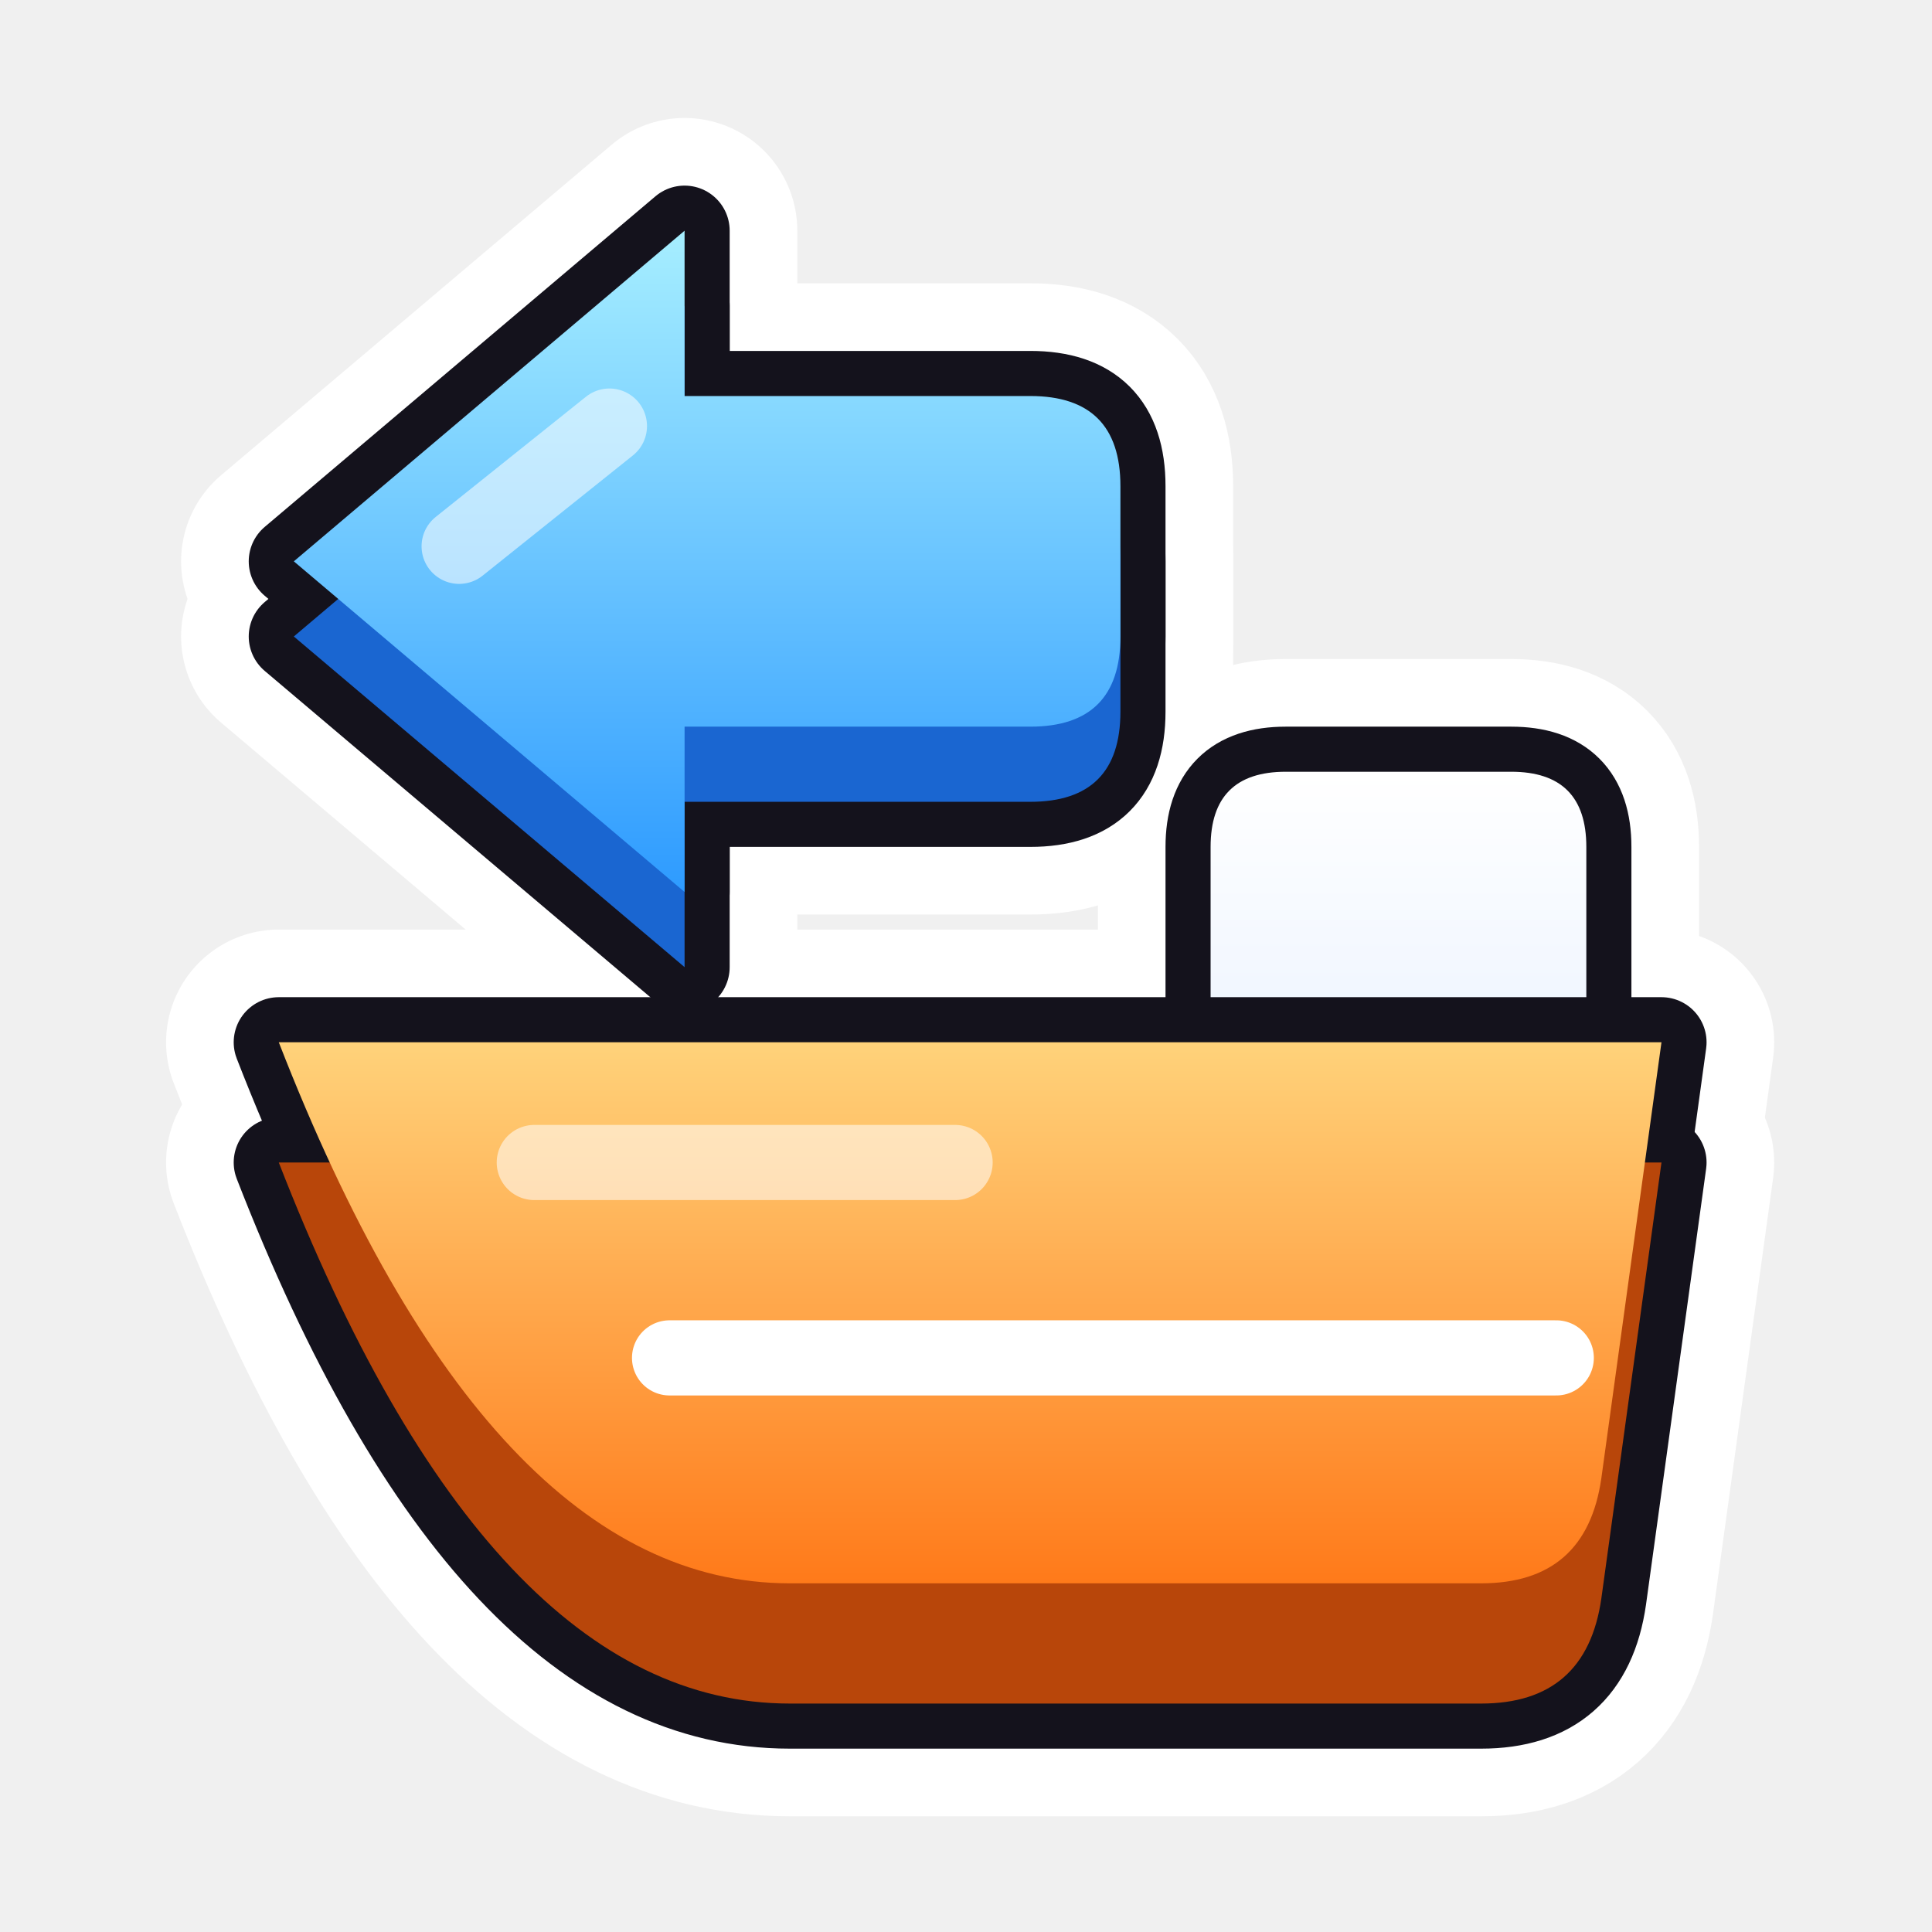
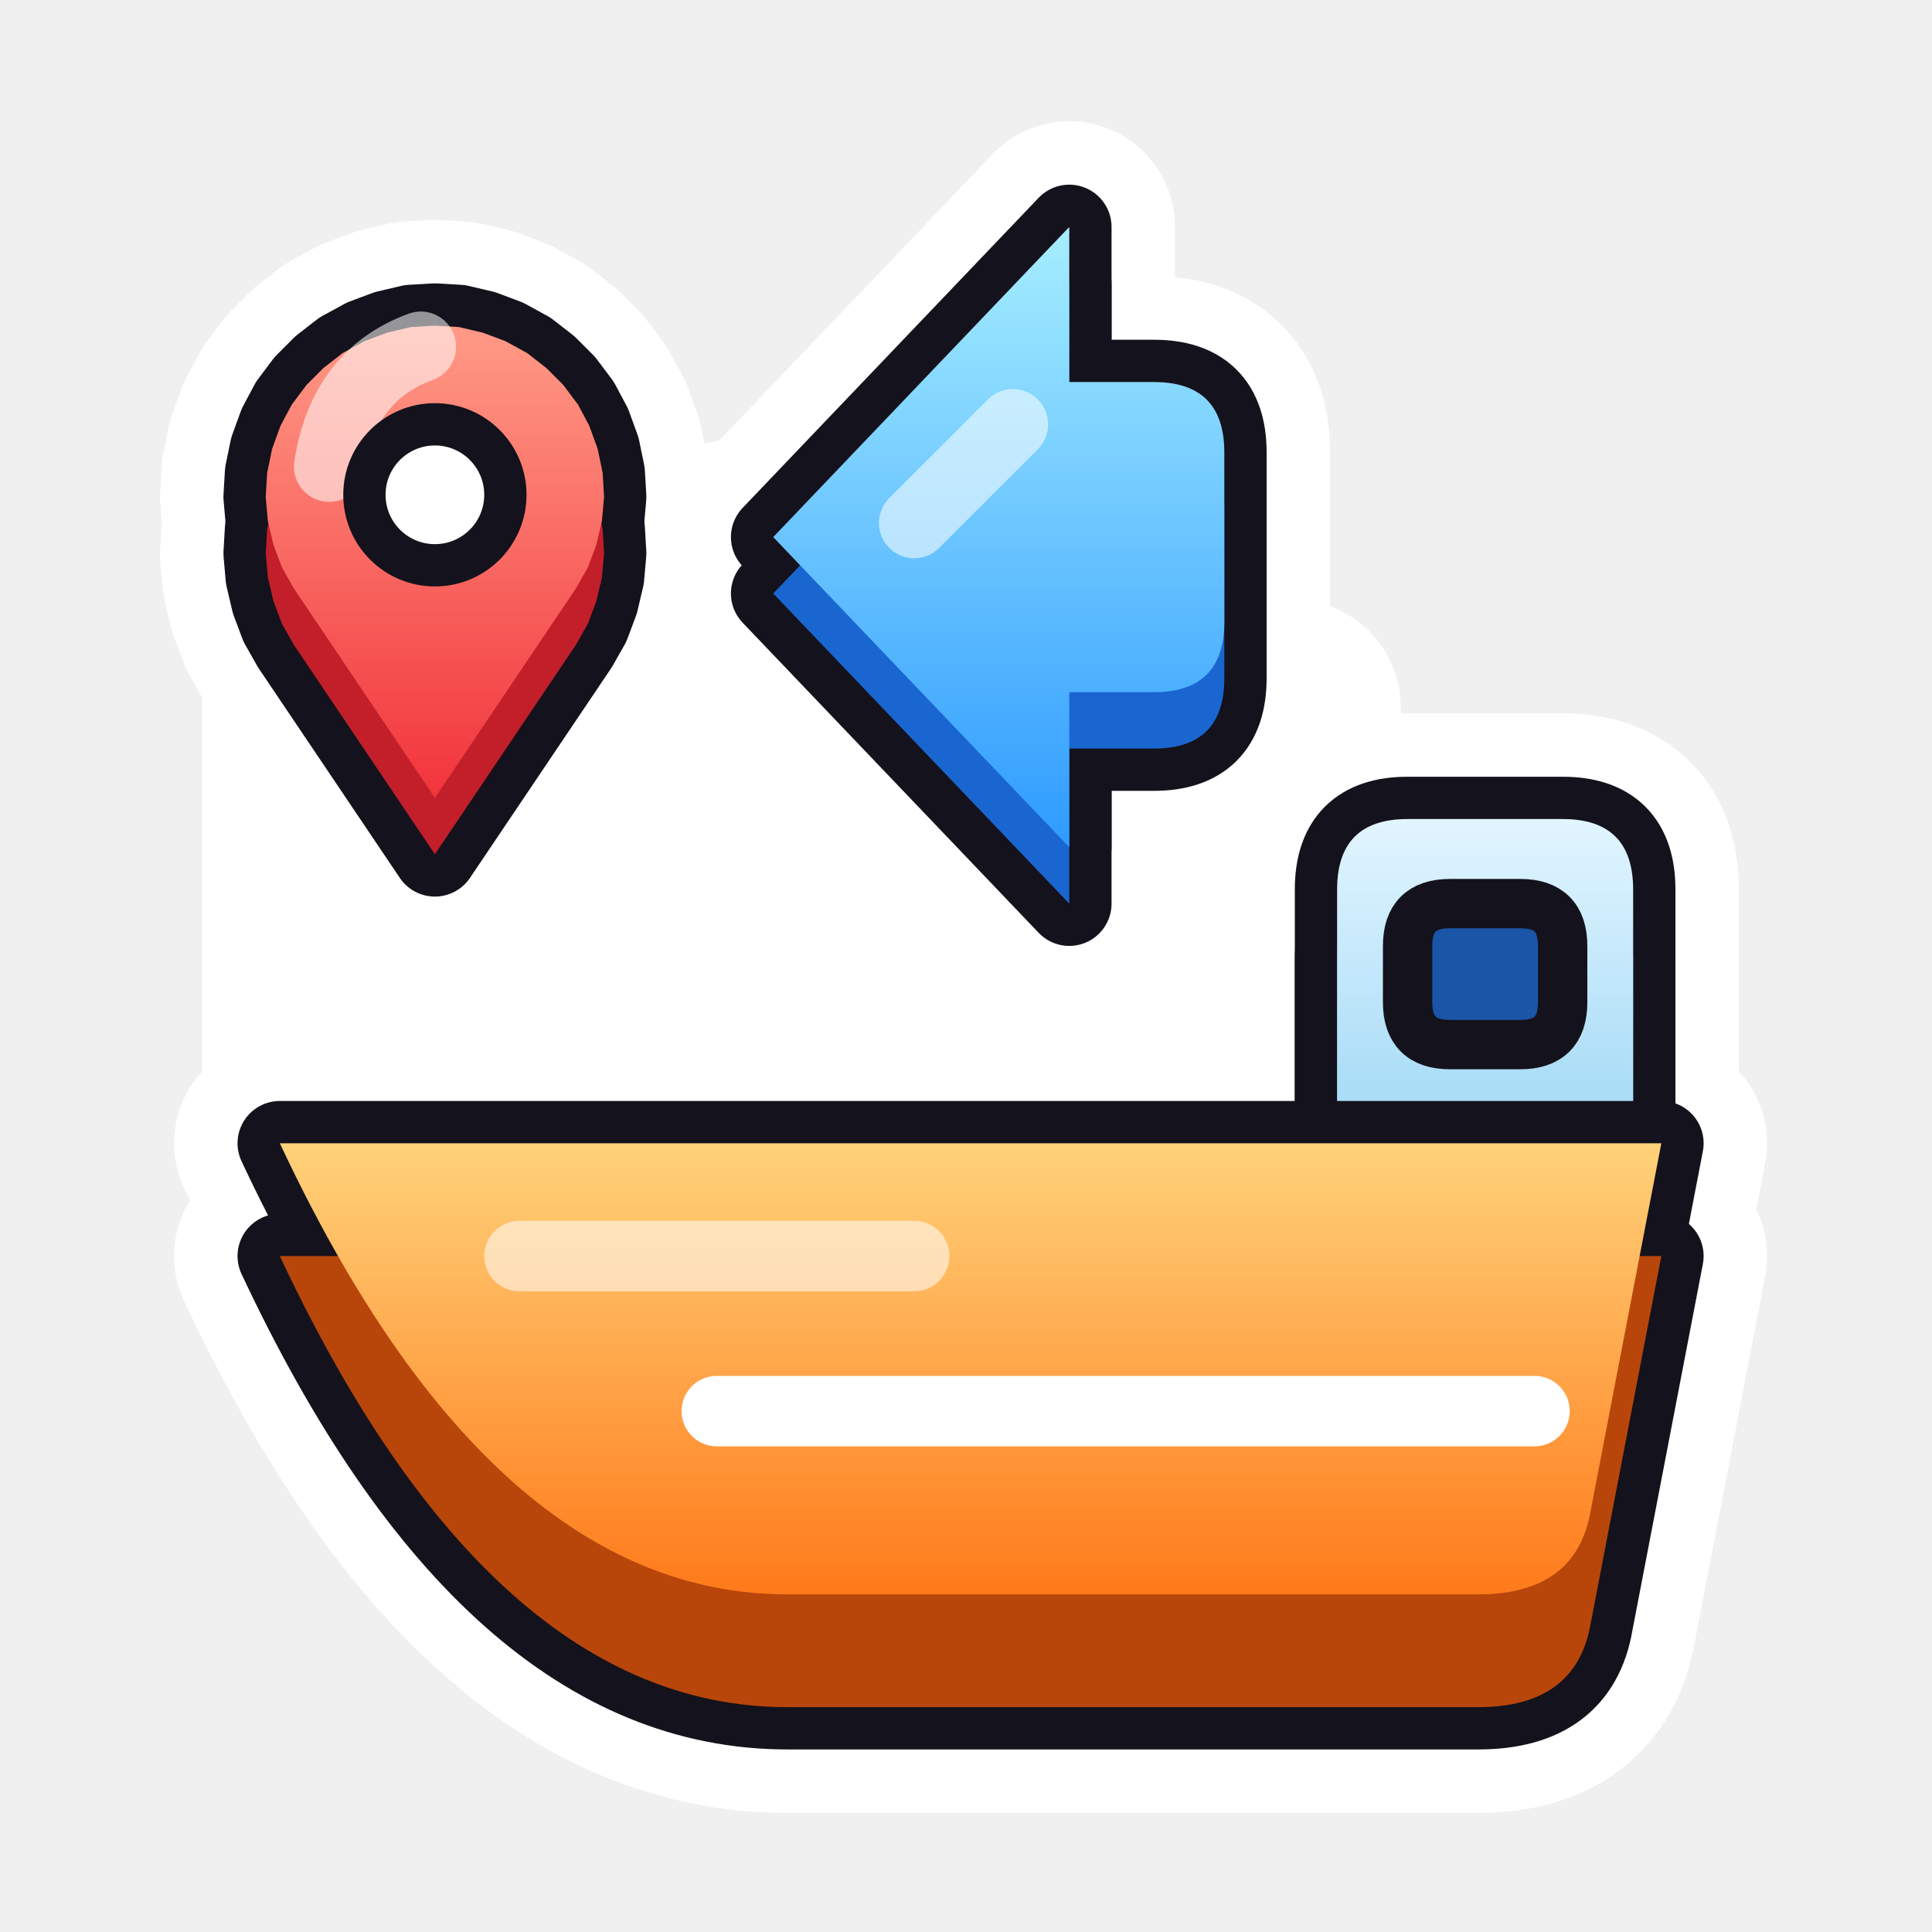
- <svg xmlns="http://www.w3.org/2000/svg" viewBox="-31.1 -26.7 257.1 257.1" width="128" height="128">
+ <svg xmlns="http://www.w3.org/2000/svg" viewBox="-37.7 -30.2 274.1 274.1" width="128" height="128">
  <defs>
    <linearGradient id="g0" x1="0" y1="0" x2="0" y2="1">
-       <stop offset="0" stop-color="#FFFFFF" />
-       <stop offset="1" stop-color="#E8F1FF" />
+       <stop offset="0" stop-color="#E2F5FF" />
+       <stop offset="1" stop-color="#9AD6F5" />
    </linearGradient>
    <linearGradient id="g1" x1="0" y1="0" x2="0" y2="1">
      <stop offset="0" stop-color="#FFD27A" />
      <stop offset="1" stop-color="#FF7A1A" />
    </linearGradient>
    <linearGradient id="g2" x1="0" y1="0" x2="0" y2="1">
      <stop offset="0" stop-color="#A6EEFF" />
      <stop offset="1" stop-color="#2E9BFF" />
    </linearGradient>
+     <linearGradient id="g3" x1="0" y1="0" x2="0" y2="1">
+       <stop offset="0" stop-color="#FF9A86" />
+       <stop offset="1" stop-color="#F2343C" />
+     </linearGradient>
  </defs>
-   <path d="M140,76 L170,76 Q180,76 180,86 L180,116 Q180,126 170,126 L140,126 Q130,126 130,116 L130,86 Q130,76 140,76 Z" transform="translate(0,0)" fill="#fff" stroke="#fff" stroke-width="30" stroke-linejoin="round" />
-   <path d="M6,112 L190,112 L182,170 Q180,184 166,184 L74,184 Q34,184 6,112 Z" transform="translate(0,0)" fill="#fff" stroke="#fff" stroke-width="30" stroke-linejoin="round" />
-   <path d="M6,112 L190,112 L182,170 Q180,184 166,184 L74,184 Q34,184 6,112 Z" transform="translate(0,16)" fill="#fff" stroke="#fff" stroke-width="30" stroke-linejoin="round" />
-   <path d="M8,48 L60,4 L60,26 L106,26 Q118,26 118,38 L118,58 Q118,70 106,70 L60,70 L60,92 Z" transform="translate(0,0)" fill="#fff" stroke="#fff" stroke-width="30" stroke-linejoin="round" />
-   <path d="M8,48 L60,4 L60,26 L106,26 Q118,26 118,38 L118,58 Q118,70 106,70 L60,70 L60,92 Z" transform="translate(0,10)" fill="#fff" stroke="#fff" stroke-width="30" stroke-linejoin="round" />
-   <path d="M140,76 L170,76 Q180,76 180,86 L180,116 Q180,126 170,126 L140,126 Q130,126 130,116 L130,86 Q130,76 140,76 Z" transform="translate(0,0)" fill="#14121C" stroke="#14121C" stroke-width="12" stroke-linejoin="round" />
-   <path d="M140,76 L170,76 Q180,76 180,86 L180,116 Q180,126 170,126 L140,126 Q130,126 130,116 L130,86 Q130,76 140,76 Z" transform="translate(0,0)" fill="url(#g0)" />
-   <path d="M6,112 L190,112 L182,170 Q180,184 166,184 L74,184 Q34,184 6,112 Z" transform="translate(0,16)" fill="#14121C" stroke="#14121C" stroke-width="12" stroke-linejoin="round" />
-   <path d="M6,112 L190,112 L182,170 Q180,184 166,184 L74,184 Q34,184 6,112 Z" transform="translate(0,0)" fill="#14121C" stroke="#14121C" stroke-width="12" stroke-linejoin="round" />
-   <path d="M6,112 L190,112 L182,170 Q180,184 166,184 L74,184 Q34,184 6,112 Z" transform="translate(0,16)" fill="#B8460A" />
-   <path d="M6,112 L190,112 L182,170 Q180,184 166,184 L74,184 Q34,184 6,112 Z" transform="translate(0,0)" fill="url(#g1)" />
-   <path d="M40,128 L96,128" fill="none" stroke="#fff" stroke-opacity="0.55" stroke-width="10" stroke-linecap="round" stroke-linejoin="round" />
-   <path d="M58,154 L176,154" fill="none" stroke="#fff" stroke-width="10" stroke-linecap="round" stroke-linejoin="round" />
-   <path d="M8,48 L60,4 L60,26 L106,26 Q118,26 118,38 L118,58 Q118,70 106,70 L60,70 L60,92 Z" transform="translate(0,10)" fill="#14121C" stroke="#14121C" stroke-width="12" stroke-linejoin="round" />
-   <path d="M8,48 L60,4 L60,26 L106,26 Q118,26 118,38 L118,58 Q118,70 106,70 L60,70 L60,92 Z" transform="translate(0,0)" fill="#14121C" stroke="#14121C" stroke-width="12" stroke-linejoin="round" />
-   <path d="M8,48 L60,4 L60,26 L106,26 Q118,26 118,38 L118,58 Q118,70 106,70 L60,70 L60,92 Z" transform="translate(0,10)" fill="#1A66D1" />
-   <path d="M8,48 L60,4 L60,26 L106,26 Q118,26 118,38 L118,58 Q118,70 106,70 L60,70 L60,92 Z" transform="translate(0,0)" fill="url(#g2)" />
-   <path d="M30,46 L50,30" fill="none" stroke="#fff" stroke-opacity="0.55" stroke-width="10" stroke-linecap="round" stroke-linejoin="round" />
+   <path d="M6.0,60.0 L72.0,46.0 L146.0,70.0 L150.0,132.0 L6.0,132.0 Z" transform="translate(0,0)" fill="#fff" stroke="#fff" stroke-width="30" stroke-linejoin="round" />
+   <path d="M162,86 L184,86 Q194,86 194,96 L194,126 Q194,136 184,136 L162,136 Q152,136 152,126 L152,96 Q152,86 162,86 Z" transform="translate(0,0)" fill="#fff" stroke="#fff" stroke-width="30" stroke-linejoin="round" />
+   <path d="M162,86 L184,86 Q194,86 194,96 L194,126 Q194,136 184,136 L162,136 Q152,136 152,126 L152,96 Q152,86 162,86 Z" transform="translate(0,10)" fill="#fff" stroke="#fff" stroke-width="30" stroke-linejoin="round" />
+   <path d="M2,132 L198,132 L188,184 Q186,196 172,196 L74,196 Q32,196 2,132 Z" transform="translate(0,0)" fill="#fff" stroke="#fff" stroke-width="30" stroke-linejoin="round" />
+   <path d="M2,132 L198,132 L188,184 Q186,196 172,196 L74,196 Q32,196 2,132 Z" transform="translate(0,16)" fill="#fff" stroke="#fff" stroke-width="30" stroke-linejoin="round" />
+   <path d="M72,46 L114,2 L114,24 L126,24 Q136,24 136,34 L136,58 Q136,68 126,68 L114,68 L114,90 Z" transform="translate(0,0)" fill="#fff" stroke="#fff" stroke-width="30" stroke-linejoin="round" />
+   <path d="M72,46 L114,2 L114,24 L126,24 Q136,24 136,34 L136,58 Q136,68 126,68 L114,68 L114,90 Z" transform="translate(0,8)" fill="#fff" stroke="#fff" stroke-width="30" stroke-linejoin="round" />
+   <path d="M4.0,53.3 L2.3,50.3 L1.1,47.1 L0.3,43.7 L0.0,40.3 L0.2,36.9 L0.9,33.5 L2.1,30.2 L3.7,27.2 L5.8,24.4 L8.2,22.0 L10.9,19.9 L14.0,18.2 L17.2,17.0 L20.6,16.2 L24.0,16.0 L27.4,16.2 L30.8,17.0 L34.0,18.2 L37.1,19.9 L39.8,22.0 L42.2,24.4 L44.3,27.2 L45.9,30.2 L47.1,33.5 L47.8,36.9 L48.0,40.3 L47.7,43.7 L46.9,47.1 L45.7,50.3 L44.0,53.3 L24.0,83.0 Z" transform="translate(0,0)" fill="#fff" stroke="#fff" stroke-width="30" stroke-linejoin="round" />
+   <path d="M4.0,53.3 L2.3,50.3 L1.1,47.1 L0.3,43.7 L0.0,40.3 L0.2,36.9 L0.9,33.5 L2.1,30.2 L3.7,27.2 L5.8,24.4 L8.2,22.0 L10.9,19.9 L14.0,18.2 L17.2,17.0 L20.6,16.2 L24.0,16.0 L27.4,16.2 L30.8,17.0 L34.0,18.2 L37.1,19.9 L39.8,22.0 L42.2,24.4 L44.3,27.2 L45.9,30.2 L47.1,33.5 L47.8,36.9 L48.0,40.3 L47.7,43.7 L46.9,47.1 L45.7,50.3 L44.0,53.3 L24.0,83.0 Z" transform="translate(0,8)" fill="#fff" stroke="#fff" stroke-width="30" stroke-linejoin="round" />
+   <path d="M162,86 L184,86 Q194,86 194,96 L194,126 Q194,136 184,136 L162,136 Q152,136 152,126 L152,96 Q152,86 162,86 Z" transform="translate(0,10)" fill="#14121C" stroke="#14121C" stroke-width="12" stroke-linejoin="round" />
+   <path d="M162,86 L184,86 Q194,86 194,96 L194,126 Q194,136 184,136 L162,136 Q152,136 152,126 L152,96 Q152,86 162,86 Z" transform="translate(0,0)" fill="#14121C" stroke="#14121C" stroke-width="12" stroke-linejoin="round" />
+   <path d="M162,86 L184,86 Q194,86 194,96 L194,126 Q194,136 184,136 L162,136 Q152,136 152,126 L152,96 Q152,86 162,86 Z" transform="translate(0,10)" fill="#3F7FB8" />
+   <path d="M162,86 L184,86 Q194,86 194,96 L194,126 Q194,136 184,136 L162,136 Q152,136 152,126 L152,96 Q152,86 162,86 Z" transform="translate(0,0)" fill="url(#g0)" />
+   <path d="M168,98 L178,98 Q184,98 184,104 L184,112 Q184,118 178,118 L168,118 Q162,118 162,112 L162,104 Q162,98 168,98 Z" fill="#1A55A8" stroke="#14121C" stroke-width="7" />
+   <path d="M2,132 L198,132 L188,184 Q186,196 172,196 L74,196 Q32,196 2,132 Z" transform="translate(0,16)" fill="#14121C" stroke="#14121C" stroke-width="12" stroke-linejoin="round" />
+   <path d="M2,132 L198,132 L188,184 Q186,196 172,196 L74,196 Q32,196 2,132 Z" transform="translate(0,0)" fill="#14121C" stroke="#14121C" stroke-width="12" stroke-linejoin="round" />
+   <path d="M2,132 L198,132 L188,184 Q186,196 172,196 L74,196 Q32,196 2,132 Z" transform="translate(0,16)" fill="#B8460A" />
+   <path d="M2,132 L198,132 L188,184 Q186,196 172,196 L74,196 Q32,196 2,132 Z" transform="translate(0,0)" fill="url(#g1)" />
+   <path d="M36,148 L92,148" fill="none" stroke="#fff" stroke-opacity="0.55" stroke-width="10" stroke-linecap="round" stroke-linejoin="round" />
+   <path d="M64,170 L180,170" fill="none" stroke="#fff" stroke-width="10" stroke-linecap="round" stroke-linejoin="round" />
+   <path d="M72,46 L114,2 L114,24 L126,24 Q136,24 136,34 L136,58 Q136,68 126,68 L114,68 L114,90 Z" transform="translate(0,8)" fill="#14121C" stroke="#14121C" stroke-width="12" stroke-linejoin="round" />
+   <path d="M72,46 L114,2 L114,24 L126,24 Q136,24 136,34 L136,58 Q136,68 126,68 L114,68 L114,90 Z" transform="translate(0,0)" fill="#14121C" stroke="#14121C" stroke-width="12" stroke-linejoin="round" />
+   <path d="M72,46 L114,2 L114,24 L126,24 Q136,24 136,34 L136,58 Q136,68 126,68 L114,68 L114,90 Z" transform="translate(0,8)" fill="#1A66D1" />
+   <path d="M72,46 L114,2 L114,24 L126,24 Q136,24 136,34 L136,58 Q136,68 126,68 L114,68 L114,90 Z" transform="translate(0,0)" fill="url(#g2)" />
+   <path d="M92,44 L106,30" fill="none" stroke="#fff" stroke-opacity="0.55" stroke-width="10" stroke-linecap="round" stroke-linejoin="round" />
+   <path d="M4.0,53.3 L2.3,50.3 L1.1,47.1 L0.3,43.7 L0.0,40.3 L0.2,36.9 L0.9,33.5 L2.1,30.2 L3.7,27.2 L5.8,24.4 L8.2,22.0 L10.9,19.9 L14.0,18.2 L17.2,17.0 L20.6,16.2 L24.0,16.0 L27.4,16.2 L30.8,17.0 L34.0,18.2 L37.1,19.9 L39.8,22.0 L42.2,24.4 L44.3,27.2 L45.9,30.2 L47.1,33.5 L47.8,36.9 L48.0,40.3 L47.7,43.7 L46.9,47.1 L45.7,50.3 L44.0,53.3 L24.0,83.0 Z" transform="translate(0,8)" fill="#14121C" stroke="#14121C" stroke-width="12" stroke-linejoin="round" />
+   <path d="M4.0,53.3 L2.3,50.3 L1.1,47.1 L0.3,43.7 L0.0,40.3 L0.2,36.9 L0.9,33.5 L2.1,30.2 L3.7,27.2 L5.8,24.4 L8.2,22.0 L10.9,19.9 L14.0,18.2 L17.2,17.0 L20.6,16.2 L24.0,16.0 L27.4,16.2 L30.8,17.0 L34.0,18.2 L37.1,19.9 L39.8,22.0 L42.2,24.4 L44.3,27.2 L45.9,30.2 L47.1,33.5 L47.8,36.9 L48.0,40.3 L47.7,43.7 L46.9,47.1 L45.7,50.3 L44.0,53.3 L24.0,83.0 Z" transform="translate(0,0)" fill="#14121C" stroke="#14121C" stroke-width="12" stroke-linejoin="round" />
+   <path d="M4.0,53.3 L2.3,50.3 L1.1,47.1 L0.3,43.7 L0.0,40.3 L0.2,36.9 L0.9,33.5 L2.1,30.2 L3.7,27.2 L5.8,24.4 L8.2,22.0 L10.9,19.9 L14.0,18.2 L17.2,17.0 L20.6,16.2 L24.0,16.0 L27.4,16.2 L30.8,17.0 L34.0,18.2 L37.1,19.9 L39.8,22.0 L42.2,24.4 L44.3,27.2 L45.9,30.2 L47.1,33.5 L47.8,36.9 L48.0,40.3 L47.7,43.7 L46.9,47.1 L45.7,50.3 L44.0,53.3 L24.0,83.0 Z" transform="translate(0,8)" fill="#C21F2A" />
+   <path d="M4.0,53.3 L2.3,50.3 L1.1,47.1 L0.3,43.7 L0.0,40.3 L0.2,36.9 L0.9,33.5 L2.1,30.2 L3.7,27.2 L5.8,24.4 L8.2,22.0 L10.9,19.9 L14.0,18.2 L17.2,17.0 L20.6,16.2 L24.0,16.0 L27.4,16.2 L30.8,17.0 L34.0,18.2 L37.1,19.9 L39.8,22.0 L42.2,24.4 L44.3,27.2 L45.9,30.2 L47.1,33.5 L47.8,36.9 L48.0,40.3 L47.7,43.7 L46.9,47.1 L45.7,50.3 L44.0,53.3 L24.0,83.0 Z" transform="translate(0,0)" fill="url(#g3)" />
+   <path d="M9,36 Q11,23 22,19" fill="none" stroke="#fff" stroke-opacity="0.55" stroke-width="10" stroke-linecap="round" stroke-linejoin="round" />
+   <circle cx="24" cy="40" r="10" fill="#fff" stroke="#14121C" stroke-width="6" />
</svg>
